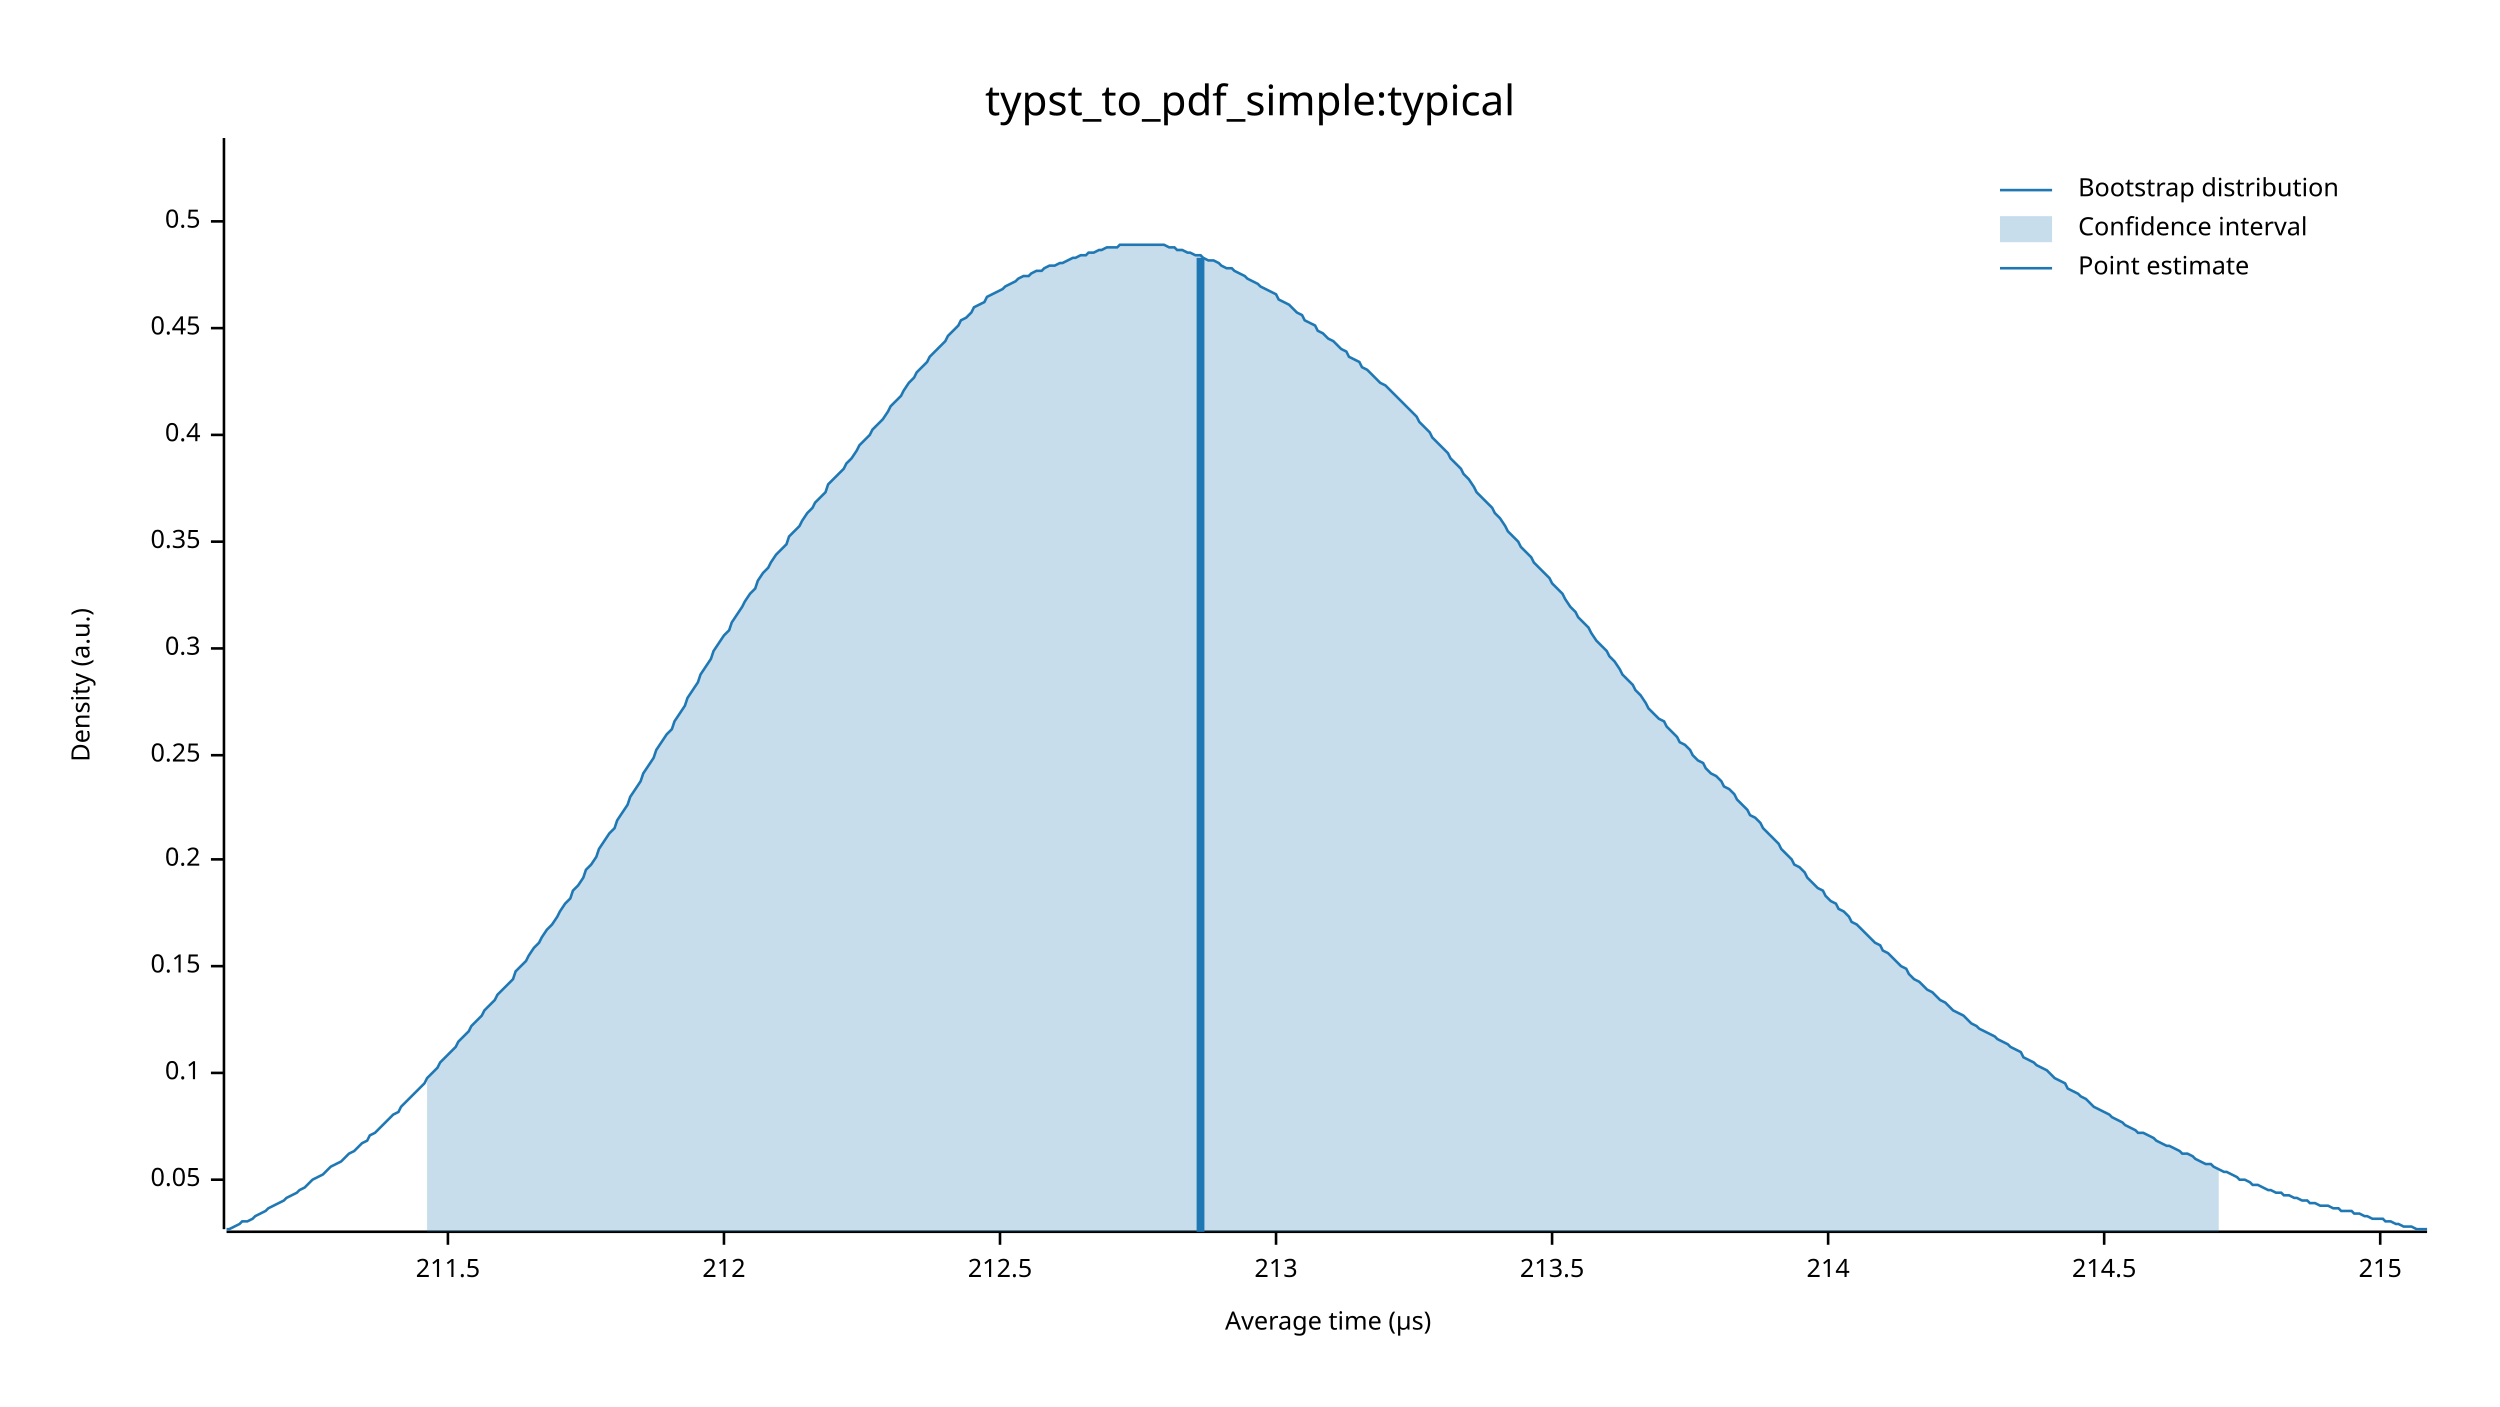
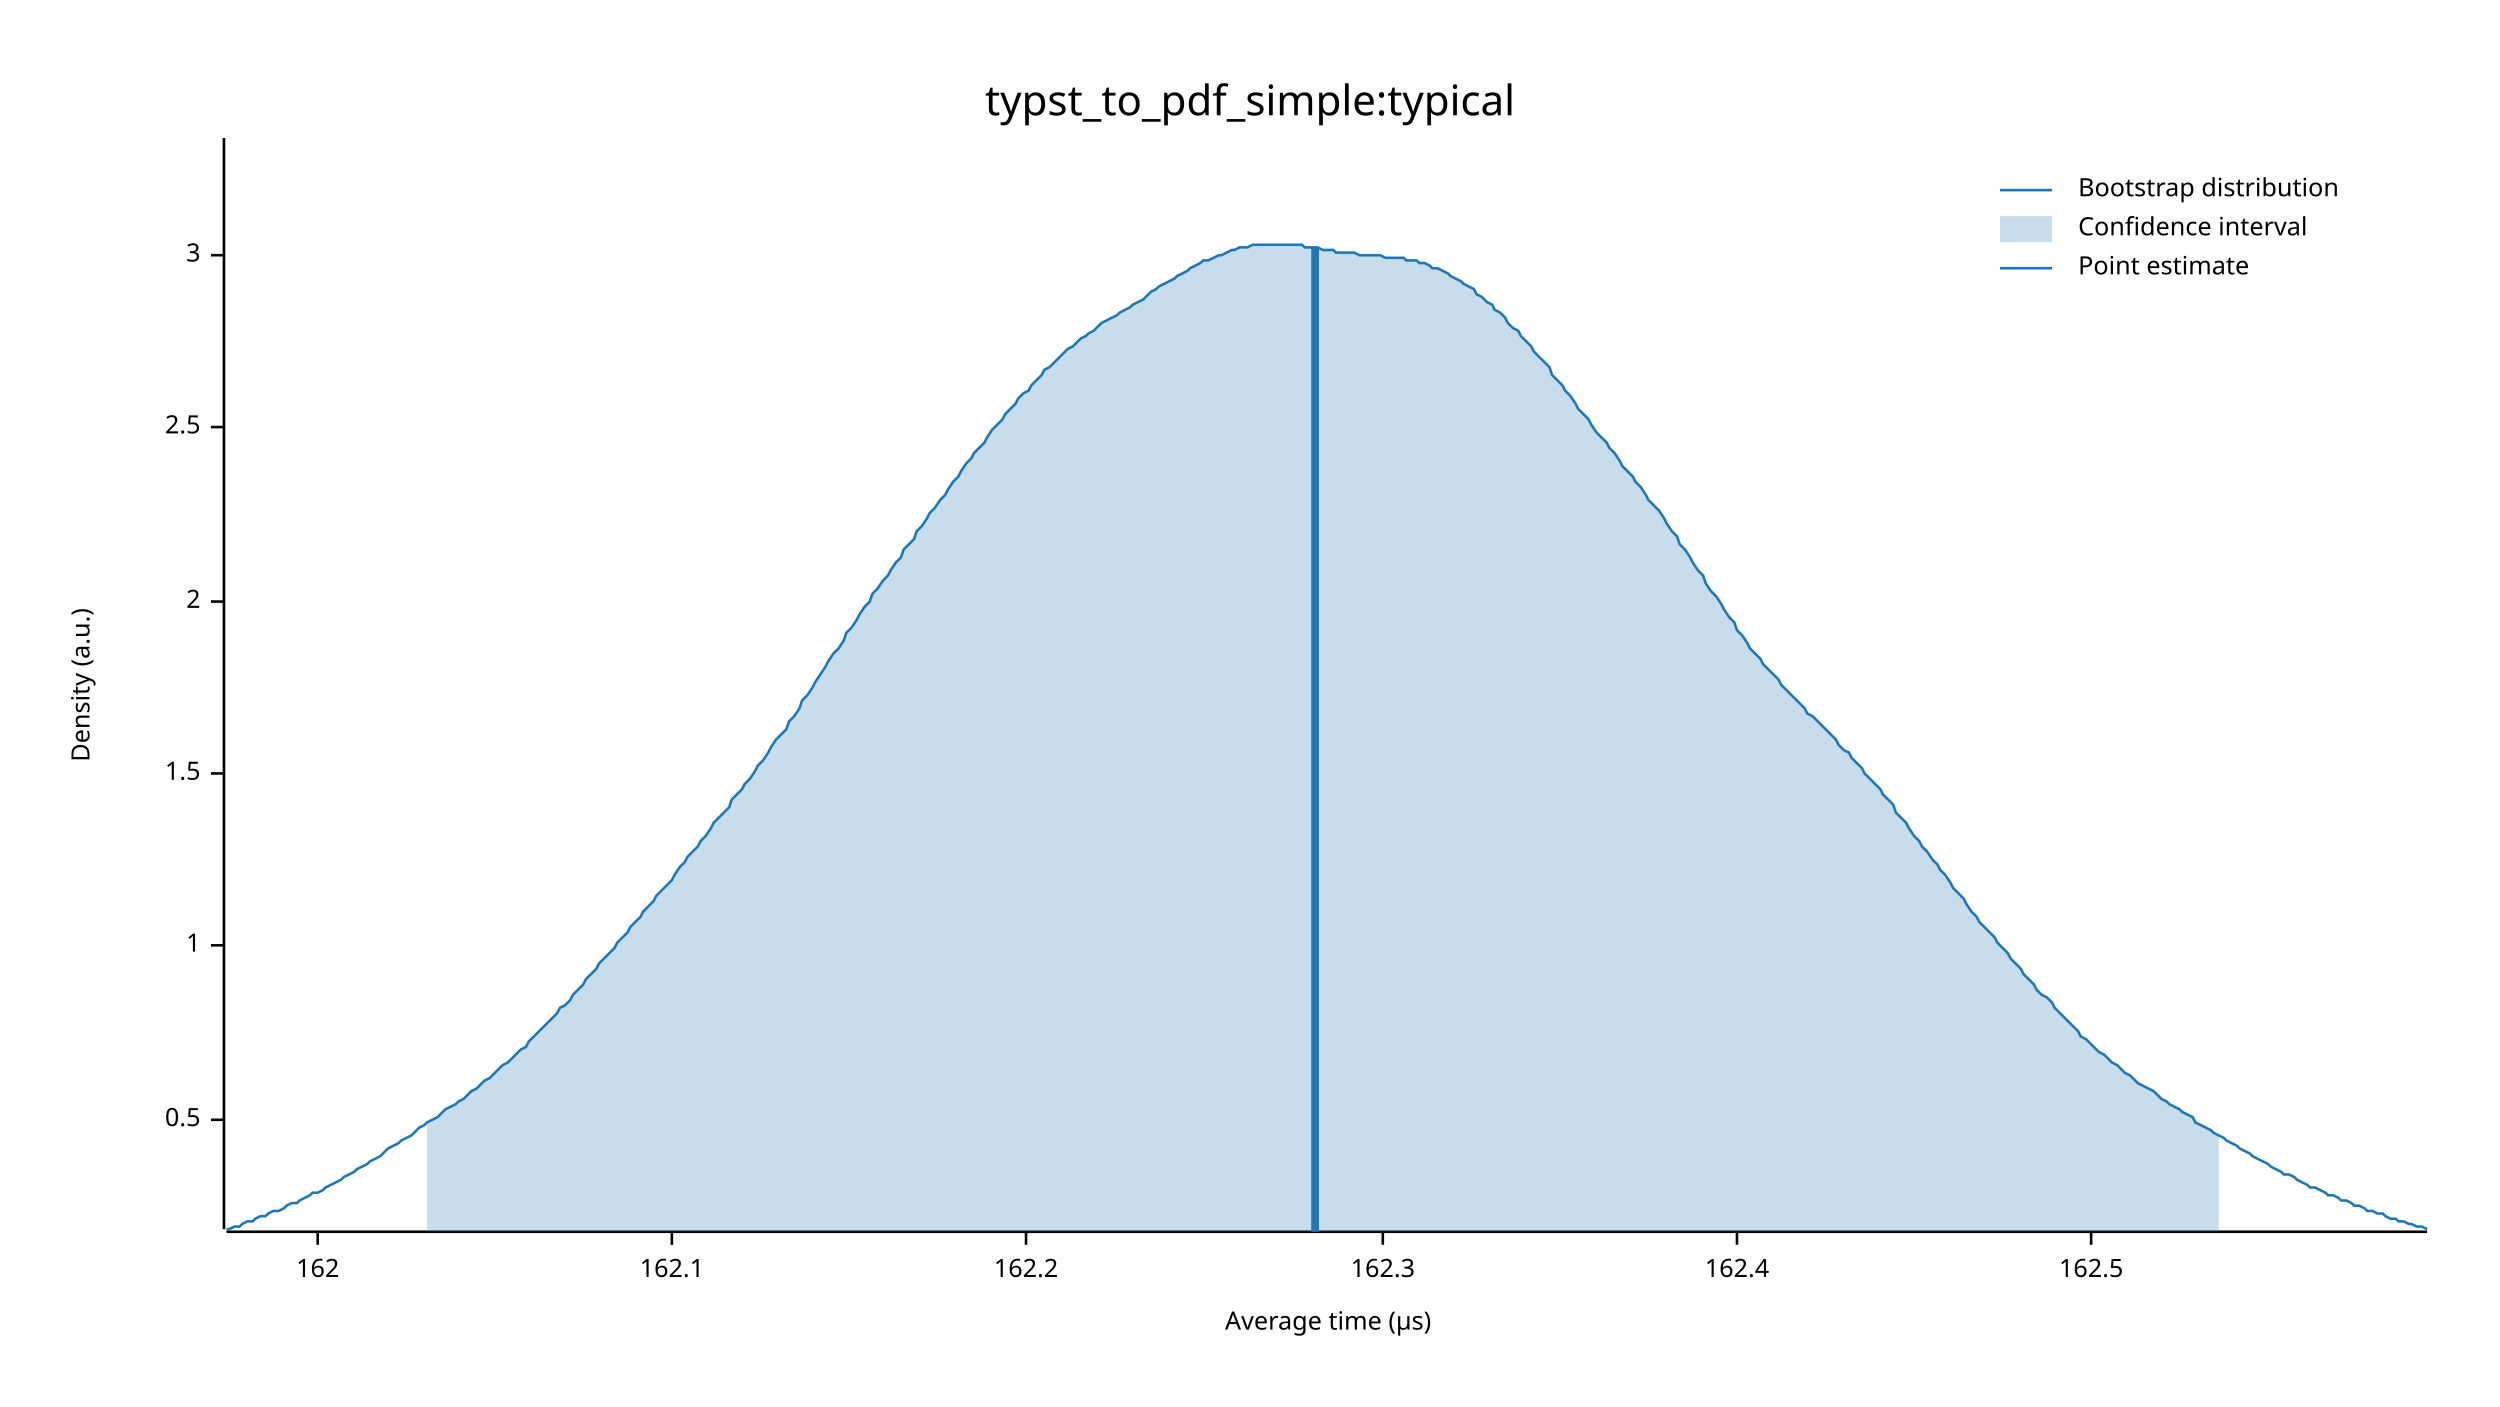
<svg xmlns="http://www.w3.org/2000/svg" width="960" height="540" viewBox="0 0 960 540">
  <text x="480" y="32" dy="0.76em" text-anchor="middle" font-family="sans-serif" font-size="16.129" opacity="1" fill="#000000">
typst_to_pdf_simple:typical
</text>
  <text x="27" y="263" dy="0.76em" text-anchor="middle" font-family="sans-serif" font-size="9.677" opacity="1" fill="#000000" transform="rotate(270, 27, 263)">
Density (a.u.)
</text>
  <text x="510" y="513" dy="-0.5ex" text-anchor="middle" font-family="sans-serif" font-size="9.677" opacity="1" fill="#000000">
Average time (µs)
</text>
  <polyline fill="none" opacity="1" stroke="#000000" stroke-width="1" points="86,53 86,472 " />
-   <text x="77" y="453" dy="0.5ex" text-anchor="end" font-family="sans-serif" font-size="9.677" opacity="1" fill="#000000">
- 0.05
- </text>
-   <polyline fill="none" opacity="1" stroke="#000000" stroke-width="1" points="81,453 86,453 " />
-   <text x="77" y="412" dy="0.5ex" text-anchor="end" font-family="sans-serif" font-size="9.677" opacity="1" fill="#000000">
- 0.1
- </text>
-   <polyline fill="none" opacity="1" stroke="#000000" stroke-width="1" points="81,412 86,412 " />
-   <text x="77" y="371" dy="0.5ex" text-anchor="end" font-family="sans-serif" font-size="9.677" opacity="1" fill="#000000">
- 0.15
- </text>
-   <polyline fill="none" opacity="1" stroke="#000000" stroke-width="1" points="81,371 86,371 " />
-   <text x="77" y="330" dy="0.5ex" text-anchor="end" font-family="sans-serif" font-size="9.677" opacity="1" fill="#000000">
- 0.2
- </text>
-   <polyline fill="none" opacity="1" stroke="#000000" stroke-width="1" points="81,330 86,330 " />
-   <text x="77" y="290" dy="0.5ex" text-anchor="end" font-family="sans-serif" font-size="9.677" opacity="1" fill="#000000">
- 0.25
- </text>
-   <polyline fill="none" opacity="1" stroke="#000000" stroke-width="1" points="81,290 86,290 " />
-   <text x="77" y="249" dy="0.5ex" text-anchor="end" font-family="sans-serif" font-size="9.677" opacity="1" fill="#000000">
- 0.3
- </text>
-   <polyline fill="none" opacity="1" stroke="#000000" stroke-width="1" points="81,249 86,249 " />
-   <text x="77" y="208" dy="0.5ex" text-anchor="end" font-family="sans-serif" font-size="9.677" opacity="1" fill="#000000">
- 0.35
- </text>
-   <polyline fill="none" opacity="1" stroke="#000000" stroke-width="1" points="81,208 86,208 " />
-   <text x="77" y="167" dy="0.5ex" text-anchor="end" font-family="sans-serif" font-size="9.677" opacity="1" fill="#000000">
- 0.4
- </text>
-   <polyline fill="none" opacity="1" stroke="#000000" stroke-width="1" points="81,167 86,167 " />
-   <text x="77" y="126" dy="0.5ex" text-anchor="end" font-family="sans-serif" font-size="9.677" opacity="1" fill="#000000">
- 0.45
- </text>
-   <polyline fill="none" opacity="1" stroke="#000000" stroke-width="1" points="81,126 86,126 " />
-   <text x="77" y="85" dy="0.5ex" text-anchor="end" font-family="sans-serif" font-size="9.677" opacity="1" fill="#000000">
+   <text x="77" y="430" dy="0.5ex" text-anchor="end" font-family="sans-serif" font-size="9.677" opacity="1" fill="#000000">
0.5
</text>
-   <polyline fill="none" opacity="1" stroke="#000000" stroke-width="1" points="81,85 86,85 " />
+   <polyline fill="none" opacity="1" stroke="#000000" stroke-width="1" points="81,430 86,430 " />
+   <text x="77" y="363" dy="0.5ex" text-anchor="end" font-family="sans-serif" font-size="9.677" opacity="1" fill="#000000">
+ 1
+ </text>
+   <polyline fill="none" opacity="1" stroke="#000000" stroke-width="1" points="81,363 86,363 " />
+   <text x="77" y="297" dy="0.5ex" text-anchor="end" font-family="sans-serif" font-size="9.677" opacity="1" fill="#000000">
+ 1.5
+ </text>
+   <polyline fill="none" opacity="1" stroke="#000000" stroke-width="1" points="81,297 86,297 " />
+   <text x="77" y="231" dy="0.5ex" text-anchor="end" font-family="sans-serif" font-size="9.677" opacity="1" fill="#000000">
+ 2
+ </text>
+   <polyline fill="none" opacity="1" stroke="#000000" stroke-width="1" points="81,231 86,231 " />
+   <text x="77" y="164" dy="0.5ex" text-anchor="end" font-family="sans-serif" font-size="9.677" opacity="1" fill="#000000">
+ 2.5
+ </text>
+   <polyline fill="none" opacity="1" stroke="#000000" stroke-width="1" points="81,164 86,164 " />
+   <text x="77" y="98" dy="0.5ex" text-anchor="end" font-family="sans-serif" font-size="9.677" opacity="1" fill="#000000">
+ 3
+ </text>
+   <polyline fill="none" opacity="1" stroke="#000000" stroke-width="1" points="81,98 86,98 " />
  <polyline fill="none" opacity="1" stroke="#000000" stroke-width="1" points="87,473 932,473 " />
-   <text x="172" y="483" dy="0.76em" text-anchor="middle" font-family="sans-serif" font-size="9.677" opacity="1" fill="#000000">
- 211.5
+   <text x="122" y="483" dy="0.76em" text-anchor="middle" font-family="sans-serif" font-size="9.677" opacity="1" fill="#000000">
+ 162
</text>
-   <polyline fill="none" opacity="1" stroke="#000000" stroke-width="1" points="172,473 172,478 " />
-   <text x="278" y="483" dy="0.76em" text-anchor="middle" font-family="sans-serif" font-size="9.677" opacity="1" fill="#000000">
- 212
+   <polyline fill="none" opacity="1" stroke="#000000" stroke-width="1" points="122,473 122,478 " />
+   <text x="258" y="483" dy="0.76em" text-anchor="middle" font-family="sans-serif" font-size="9.677" opacity="1" fill="#000000">
+ 162.1
</text>
-   <polyline fill="none" opacity="1" stroke="#000000" stroke-width="1" points="278,473 278,478 " />
-   <text x="384" y="483" dy="0.76em" text-anchor="middle" font-family="sans-serif" font-size="9.677" opacity="1" fill="#000000">
- 212.5
+   <polyline fill="none" opacity="1" stroke="#000000" stroke-width="1" points="258,473 258,478 " />
+   <text x="394" y="483" dy="0.76em" text-anchor="middle" font-family="sans-serif" font-size="9.677" opacity="1" fill="#000000">
+ 162.2
</text>
-   <polyline fill="none" opacity="1" stroke="#000000" stroke-width="1" points="384,473 384,478 " />
-   <text x="490" y="483" dy="0.76em" text-anchor="middle" font-family="sans-serif" font-size="9.677" opacity="1" fill="#000000">
- 213
+   <polyline fill="none" opacity="1" stroke="#000000" stroke-width="1" points="394,473 394,478 " />
+   <text x="531" y="483" dy="0.76em" text-anchor="middle" font-family="sans-serif" font-size="9.677" opacity="1" fill="#000000">
+ 162.3
</text>
-   <polyline fill="none" opacity="1" stroke="#000000" stroke-width="1" points="490,473 490,478 " />
-   <text x="596" y="483" dy="0.76em" text-anchor="middle" font-family="sans-serif" font-size="9.677" opacity="1" fill="#000000">
- 213.5
+   <polyline fill="none" opacity="1" stroke="#000000" stroke-width="1" points="531,473 531,478 " />
+   <text x="667" y="483" dy="0.76em" text-anchor="middle" font-family="sans-serif" font-size="9.677" opacity="1" fill="#000000">
+ 162.4
</text>
-   <polyline fill="none" opacity="1" stroke="#000000" stroke-width="1" points="596,473 596,478 " />
-   <text x="702" y="483" dy="0.76em" text-anchor="middle" font-family="sans-serif" font-size="9.677" opacity="1" fill="#000000">
- 214
+   <polyline fill="none" opacity="1" stroke="#000000" stroke-width="1" points="667,473 667,478 " />
+   <text x="803" y="483" dy="0.76em" text-anchor="middle" font-family="sans-serif" font-size="9.677" opacity="1" fill="#000000">
+ 162.5
</text>
-   <polyline fill="none" opacity="1" stroke="#000000" stroke-width="1" points="702,473 702,478 " />
-   <text x="808" y="483" dy="0.76em" text-anchor="middle" font-family="sans-serif" font-size="9.677" opacity="1" fill="#000000">
- 214.5
- </text>
-   <polyline fill="none" opacity="1" stroke="#000000" stroke-width="1" points="808,473 808,478 " />
-   <text x="914" y="483" dy="0.76em" text-anchor="middle" font-family="sans-serif" font-size="9.677" opacity="1" fill="#000000">
- 215
- </text>
-   <polyline fill="none" opacity="1" stroke="#000000" stroke-width="1" points="914,473 914,478 " />
-   <polyline fill="none" opacity="1" stroke="#1F78B4" stroke-width="1" points="87,472 88,472 90,471 92,470 93,469 95,469 97,468 98,467 100,466 102,465 103,464 105,463 107,462 109,461 110,460 112,459 114,458 115,457 117,456 119,454 120,453 122,452 124,451 125,450 127,448 129,447 131,446 132,445 134,443 136,442 137,441 139,439 141,438 142,436 144,435 146,433 147,432 149,430 151,428 153,427 154,425 156,423 158,421 159,420 161,418 163,416 164,414 166,412 168,410 169,408 171,406 173,404 175,402 176,400 178,398 180,396 181,394 183,392 185,390 186,388 188,386 190,384 191,382 193,380 195,378 197,376 198,373 200,371 202,369 203,367 205,364 207,362 208,360 210,357 212,355 214,352 215,350 217,347 219,345 220,342 222,340 224,337 225,334 227,332 229,329 230,326 232,323 234,320 236,318 237,315 239,312 241,309 242,306 244,303 246,300 247,297 249,294 251,291 252,288 254,285 256,282 258,280 259,277 261,274 263,271 264,268 266,265 268,262 269,259 271,256 273,253 274,250 276,247 278,244 280,242 281,239 283,236 285,233 286,231 288,228 290,226 291,223 293,220 295,218 296,216 298,213 300,211 302,209 303,206 305,204 307,202 308,200 310,197 312,195 313,193 315,191 317,189 318,186 320,184 322,182 324,180 325,178 327,176 329,173 330,171 332,169 334,167 335,165 337,163 339,161 341,158 342,156 344,154 346,152 347,150 349,147 351,145 352,143 354,141 356,139 357,137 359,135 361,133 363,131 364,129 366,127 368,125 369,123 371,122 373,120 374,118 376,117 378,116 379,114 381,113 383,112 385,111 386,110 388,109 390,108 391,107 393,106 395,106 396,105 398,104 400,104 401,103 403,102 405,102 407,101 408,101 410,100 412,99 413,99 415,98 417,98 418,97 420,97 422,96 423,96 425,95 427,95 429,95 430,94 432,94 434,94 435,94 437,94 439,94 440,94 442,94 444,94 445,94 447,94 449,95 451,95 452,96 454,96 456,97 457,97 459,98 461,98 462,99 464,100 466,100 468,101 469,102 471,103 473,103 474,104 476,105 478,106 479,107 481,108 483,109 484,110 486,111 488,112 490,113 491,115 493,116 495,117 496,118 498,120 500,121 501,123 503,124 505,125 506,127 508,128 510,130 512,131 513,132 515,134 517,135 518,137 520,138 522,139 523,141 525,142 527,144 528,145 530,147 532,148 534,150 535,151 537,153 539,155 540,156 542,158 544,160 545,162 547,164 549,166 550,168 552,170 554,172 556,174 557,176 559,178 561,180 562,182 564,184 566,187 567,189 569,191 571,193 573,195 574,197 576,199 578,202 579,204 581,206 583,208 584,210 586,212 588,214 589,216 591,218 593,220 595,222 596,224 598,226 600,228 601,230 603,233 605,235 606,237 608,239 610,241 611,243 613,246 615,248 617,250 618,252 620,254 622,257 623,259 625,261 627,263 628,265 630,267 632,270 633,272 635,274 637,276 639,277 640,279 642,281 644,283 645,285 647,286 649,288 650,290 652,292 654,293 655,295 657,297 659,298 661,300 662,302 664,303 666,305 667,307 669,309 671,311 672,313 674,314 676,316 677,318 679,320 681,322 683,324 684,326 686,328 688,330 689,332 691,333 693,335 694,337 696,339 698,341 700,342 701,344 703,346 705,347 706,349 708,350 710,352 711,354 713,355 715,357 716,358 718,360 720,362 722,363 723,365 725,366 727,368 728,369 730,371 732,372 733,374 735,376 737,377 738,378 740,380 742,381 744,383 745,384 747,385 749,387 750,388 752,389 754,390 755,391 757,393 759,394 760,395 762,396 764,397 766,398 767,399 769,400 771,401 772,402 774,403 776,404 777,406 779,407 781,408 782,409 784,410 786,411 788,413 789,414 791,415 793,416 794,418 796,419 798,420 799,421 801,422 803,424 804,425 806,426 808,427 810,428 811,429 813,430 815,431 816,432 818,433 820,434 821,435 823,435 825,436 827,437 828,438 830,439 832,440 833,440 835,441 837,442 838,443 840,443 842,444 843,445 845,446 847,447 849,447 850,448 852,449 854,450 855,450 857,451 859,452 860,453 862,453 864,454 865,455 867,455 869,456 871,457 872,457 874,458 876,458 877,459 879,459 881,460 882,460 884,461 886,461 887,462 889,462 891,463 893,463 894,463 896,464 898,464 899,465 901,465 903,465 904,466 906,466 908,467 909,467 911,468 913,468 915,468 916,469 918,469 920,470 921,470 923,471 925,471 926,471 928,472 930,472 932,472 " />
-   <polygon opacity="0.25" fill="#1F78B4" points="164,414 166,412 168,410 169,408 171,406 173,404 175,402 176,400 178,398 180,396 181,394 183,392 185,390 186,388 188,386 190,384 191,382 193,380 195,378 197,376 198,373 200,371 202,369 203,367 205,364 207,362 208,360 210,357 212,355 214,352 215,350 217,347 219,345 220,342 222,340 224,337 225,334 227,332 229,329 230,326 232,323 234,320 236,318 237,315 239,312 241,309 242,306 244,303 246,300 247,297 249,294 251,291 252,288 254,285 256,282 258,280 259,277 261,274 263,271 264,268 266,265 268,262 269,259 271,256 273,253 274,250 276,247 278,244 280,242 281,239 283,236 285,233 286,231 288,228 290,226 291,223 293,220 295,218 296,216 298,213 300,211 302,209 303,206 305,204 307,202 308,200 310,197 312,195 313,193 315,191 317,189 318,186 320,184 322,182 324,180 325,178 327,176 329,173 330,171 332,169 334,167 335,165 337,163 339,161 341,158 342,156 344,154 346,152 347,150 349,147 351,145 352,143 354,141 356,139 357,137 359,135 361,133 363,131 364,129 366,127 368,125 369,123 371,122 373,120 374,118 376,117 378,116 379,114 381,113 383,112 385,111 386,110 388,109 390,108 391,107 393,106 395,106 396,105 398,104 400,104 401,103 403,102 405,102 407,101 408,101 410,100 412,99 413,99 415,98 417,98 418,97 420,97 422,96 423,96 425,95 427,95 429,95 430,94 432,94 434,94 435,94 437,94 439,94 440,94 442,94 444,94 445,94 447,94 449,95 451,95 452,96 454,96 456,97 457,97 459,98 461,98 462,99 464,100 466,100 468,101 469,102 471,103 473,103 474,104 476,105 478,106 479,107 481,108 483,109 484,110 486,111 488,112 490,113 491,115 493,116 495,117 496,118 498,120 500,121 501,123 503,124 505,125 506,127 508,128 510,130 512,131 513,132 515,134 517,135 518,137 520,138 522,139 523,141 525,142 527,144 528,145 530,147 532,148 534,150 535,151 537,153 539,155 540,156 542,158 544,160 545,162 547,164 549,166 550,168 552,170 554,172 556,174 557,176 559,178 561,180 562,182 564,184 566,187 567,189 569,191 571,193 573,195 574,197 576,199 578,202 579,204 581,206 583,208 584,210 586,212 588,214 589,216 591,218 593,220 595,222 596,224 598,226 600,228 601,230 603,233 605,235 606,237 608,239 610,241 611,243 613,246 615,248 617,250 618,252 620,254 622,257 623,259 625,261 627,263 628,265 630,267 632,270 633,272 635,274 637,276 639,277 640,279 642,281 644,283 645,285 647,286 649,288 650,290 652,292 654,293 655,295 657,297 659,298 661,300 662,302 664,303 666,305 667,307 669,309 671,311 672,313 674,314 676,316 677,318 679,320 681,322 683,324 684,326 686,328 688,330 689,332 691,333 693,335 694,337 696,339 698,341 700,342 701,344 703,346 705,347 706,349 708,350 710,352 711,354 713,355 715,357 716,358 718,360 720,362 722,363 723,365 725,366 727,368 728,369 730,371 732,372 733,374 735,376 737,377 738,378 740,380 742,381 744,383 745,384 747,385 749,387 750,388 752,389 754,390 755,391 757,393 759,394 760,395 762,396 764,397 766,398 767,399 769,400 771,401 772,402 774,403 776,404 777,406 779,407 781,408 782,409 784,410 786,411 788,413 789,414 791,415 793,416 794,418 796,419 798,420 799,421 801,422 803,424 804,425 806,426 808,427 810,428 811,429 813,430 815,431 816,432 818,433 820,434 821,435 823,435 825,436 827,437 828,438 830,439 832,440 833,440 835,441 837,442 838,443 840,443 842,444 843,445 845,446 847,447 849,447 850,448 852,449 852,473 164,473 " />
-   <polyline fill="none" opacity="1" stroke="#1F78B4" stroke-width="3" points="461,473 461,99 " />
+   <polyline fill="none" opacity="1" stroke="#000000" stroke-width="1" points="803,473 803,478 " />
+   <polyline fill="none" opacity="1" stroke="#1F78B4" stroke-width="1" points="87,472 88,472 90,471 92,471 93,470 95,469 97,469 98,468 100,467 102,467 103,466 105,465 107,465 109,464 110,463 112,462 114,462 115,461 117,460 119,459 120,458 122,458 124,457 125,456 127,455 129,454 131,453 132,452 134,451 136,450 137,449 139,448 141,447 142,446 144,445 146,444 147,443 149,441 151,440 153,439 154,438 156,437 158,436 159,435 161,433 163,432 164,431 166,430 168,429 169,428 171,426 173,425 175,424 176,423 178,422 180,420 181,419 183,418 185,416 186,415 188,414 190,412 191,411 193,409 195,408 197,406 198,405 200,403 202,402 203,400 205,398 207,396 208,395 210,393 212,391 214,389 215,387 217,386 219,384 220,382 222,380 224,378 225,376 227,374 229,372 230,370 232,368 234,366 236,364 237,362 239,360 241,358 242,356 244,354 246,352 247,350 249,348 251,346 252,344 254,342 256,340 258,338 259,336 261,333 263,331 264,329 266,327 268,325 269,323 271,321 273,318 274,316 276,314 278,312 280,310 281,307 283,305 285,303 286,301 288,299 290,296 291,294 293,292 295,289 296,287 298,284 300,282 302,280 303,277 305,275 307,272 308,269 310,267 312,264 313,262 315,259 317,256 318,254 320,251 322,249 324,246 325,243 327,241 329,238 330,236 332,233 334,231 335,228 337,226 339,223 341,221 342,219 344,216 346,214 347,211 349,209 351,207 352,204 354,202 356,199 357,197 359,195 361,192 363,190 364,188 366,185 368,183 369,181 371,178 373,176 374,174 376,172 378,170 379,168 381,165 383,163 385,161 386,159 388,157 390,155 391,153 393,151 395,150 396,148 398,146 400,144 401,142 403,141 405,139 407,137 408,136 410,134 412,133 413,132 415,130 417,129 418,128 420,127 422,125 423,124 425,123 427,122 429,121 430,120 432,119 434,118 435,117 437,116 439,115 440,114 442,112 444,111 445,110 447,109 449,108 451,107 452,106 454,105 456,104 457,103 459,102 461,101 462,100 464,100 466,99 468,98 469,98 471,97 473,96 474,96 476,95 478,95 479,95 481,94 483,94 484,94 486,94 488,94 490,94 491,94 493,94 495,94 496,94 498,94 500,94 501,95 503,95 505,95 506,95 508,96 510,96 512,96 513,97 515,97 517,97 518,97 520,97 522,98 523,98 525,98 527,98 528,98 530,98 532,99 534,99 535,99 537,99 539,99 540,100 542,100 544,100 545,101 547,101 549,102 550,103 552,103 554,104 556,105 557,106 559,107 561,108 562,109 564,110 566,111 567,113 569,114 571,116 573,117 574,119 576,120 578,122 579,124 581,126 583,127 584,129 586,131 588,133 589,135 591,137 593,139 595,141 596,144 598,146 600,148 601,150 603,152 605,155 606,157 608,159 610,161 611,163 613,166 615,168 617,170 618,172 620,174 622,177 623,179 625,181 627,183 628,185 630,187 632,190 633,192 635,194 637,196 639,199 640,201 642,204 644,206 645,209 647,211 649,214 650,216 652,219 654,221 655,224 657,227 659,229 661,232 662,234 664,237 666,239 667,242 669,244 671,247 672,249 674,251 676,253 677,255 679,257 681,259 683,261 684,263 686,265 688,267 689,268 691,270 693,272 694,274 696,275 698,277 700,279 701,280 703,282 705,284 706,286 708,288 710,289 711,291 713,293 715,295 716,297 718,299 720,301 722,303 723,305 725,307 727,309 728,312 730,314 732,316 733,318 735,321 737,323 738,325 740,327 742,330 744,332 745,334 747,336 749,339 750,341 752,343 754,345 755,347 757,350 759,352 760,354 762,356 764,358 766,360 767,362 769,364 771,366 772,368 774,370 776,372 777,374 779,376 781,378 782,380 784,382 786,383 788,385 789,387 791,389 793,391 794,392 796,394 798,396 799,398 801,399 803,401 804,402 806,404 808,405 810,407 811,408 813,409 815,411 816,412 818,413 820,415 821,416 823,417 825,418 827,419 828,420 830,422 832,423 833,424 835,425 837,426 838,427 840,428 842,429 843,431 845,432 847,433 849,434 850,435 852,436 854,437 855,438 857,439 859,440 860,441 862,442 864,443 865,444 867,445 869,446 871,447 872,448 874,449 876,450 877,451 879,451 881,452 882,453 884,454 886,455 887,456 889,456 891,457 893,458 894,459 896,459 898,460 899,461 901,461 903,462 904,463 906,463 908,464 909,465 911,465 913,466 915,466 916,467 918,468 920,468 921,469 923,469 925,470 926,470 928,471 930,471 932,472 " />
+   <polygon opacity="0.25" fill="#1F78B4" points="164,431 166,430 168,429 169,428 171,426 173,425 175,424 176,423 178,422 180,420 181,419 183,418 185,416 186,415 188,414 190,412 191,411 193,409 195,408 197,406 198,405 200,403 202,402 203,400 205,398 207,396 208,395 210,393 212,391 214,389 215,387 217,386 219,384 220,382 222,380 224,378 225,376 227,374 229,372 230,370 232,368 234,366 236,364 237,362 239,360 241,358 242,356 244,354 246,352 247,350 249,348 251,346 252,344 254,342 256,340 258,338 259,336 261,333 263,331 264,329 266,327 268,325 269,323 271,321 273,318 274,316 276,314 278,312 280,310 281,307 283,305 285,303 286,301 288,299 290,296 291,294 293,292 295,289 296,287 298,284 300,282 302,280 303,277 305,275 307,272 308,269 310,267 312,264 313,262 315,259 317,256 318,254 320,251 322,249 324,246 325,243 327,241 329,238 330,236 332,233 334,231 335,228 337,226 339,223 341,221 342,219 344,216 346,214 347,211 349,209 351,207 352,204 354,202 356,199 357,197 359,195 361,192 363,190 364,188 366,185 368,183 369,181 371,178 373,176 374,174 376,172 378,170 379,168 381,165 383,163 385,161 386,159 388,157 390,155 391,153 393,151 395,150 396,148 398,146 400,144 401,142 403,141 405,139 407,137 408,136 410,134 412,133 413,132 415,130 417,129 418,128 420,127 422,125 423,124 425,123 427,122 429,121 430,120 432,119 434,118 435,117 437,116 439,115 440,114 442,112 444,111 445,110 447,109 449,108 451,107 452,106 454,105 456,104 457,103 459,102 461,101 462,100 464,100 466,99 468,98 469,98 471,97 473,96 474,96 476,95 478,95 479,95 481,94 483,94 484,94 486,94 488,94 490,94 491,94 493,94 495,94 496,94 498,94 500,94 501,95 503,95 505,95 506,95 508,96 510,96 512,96 513,97 515,97 517,97 518,97 520,97 522,98 523,98 525,98 527,98 528,98 530,98 532,99 534,99 535,99 537,99 539,99 540,100 542,100 544,100 545,101 547,101 549,102 550,103 552,103 554,104 556,105 557,106 559,107 561,108 562,109 564,110 566,111 567,113 569,114 571,116 573,117 574,119 576,120 578,122 579,124 581,126 583,127 584,129 586,131 588,133 589,135 591,137 593,139 595,141 596,144 598,146 600,148 601,150 603,152 605,155 606,157 608,159 610,161 611,163 613,166 615,168 617,170 618,172 620,174 622,177 623,179 625,181 627,183 628,185 630,187 632,190 633,192 635,194 637,196 639,199 640,201 642,204 644,206 645,209 647,211 649,214 650,216 652,219 654,221 655,224 657,227 659,229 661,232 662,234 664,237 666,239 667,242 669,244 671,247 672,249 674,251 676,253 677,255 679,257 681,259 683,261 684,263 686,265 688,267 689,268 691,270 693,272 694,274 696,275 698,277 700,279 701,280 703,282 705,284 706,286 708,288 710,289 711,291 713,293 715,295 716,297 718,299 720,301 722,303 723,305 725,307 727,309 728,312 730,314 732,316 733,318 735,321 737,323 738,325 740,327 742,330 744,332 745,334 747,336 749,339 750,341 752,343 754,345 755,347 757,350 759,352 760,354 762,356 764,358 766,360 767,362 769,364 771,366 772,368 774,370 776,372 777,374 779,376 781,378 782,380 784,382 786,383 788,385 789,387 791,389 793,391 794,392 796,394 798,396 799,398 801,399 803,401 804,402 806,404 808,405 810,407 811,408 813,409 815,411 816,412 818,413 820,415 821,416 823,417 825,418 827,419 828,420 830,422 832,423 833,424 835,425 837,426 838,427 840,428 842,429 843,431 845,432 847,433 849,434 850,435 852,436 852,473 164,473 " />
+   <polyline fill="none" opacity="1" stroke="#1F78B4" stroke-width="3" points="505,473 505,95 " />
  <text x="798" y="68" dy="0.76em" text-anchor="start" font-family="sans-serif" font-size="9.677" opacity="1" fill="#000000">
Bootstrap distribution
</text>
  <text x="798" y="83" dy="0.76em" text-anchor="start" font-family="sans-serif" font-size="9.677" opacity="1" fill="#000000">
Confidence interval
</text>
  <text x="798" y="98" dy="0.76em" text-anchor="start" font-family="sans-serif" font-size="9.677" opacity="1" fill="#000000">
Point estimate
</text>
  <polyline fill="none" opacity="1" stroke="#1F78B4" stroke-width="1" points="768,73 788,73 " />
  <rect x="768" y="83" width="20" height="10" opacity="0.25" fill="#1F78B4" stroke="none" />
  <polyline fill="none" opacity="1" stroke="#1F78B4" stroke-width="1" points="768,103 788,103 " />
</svg>
